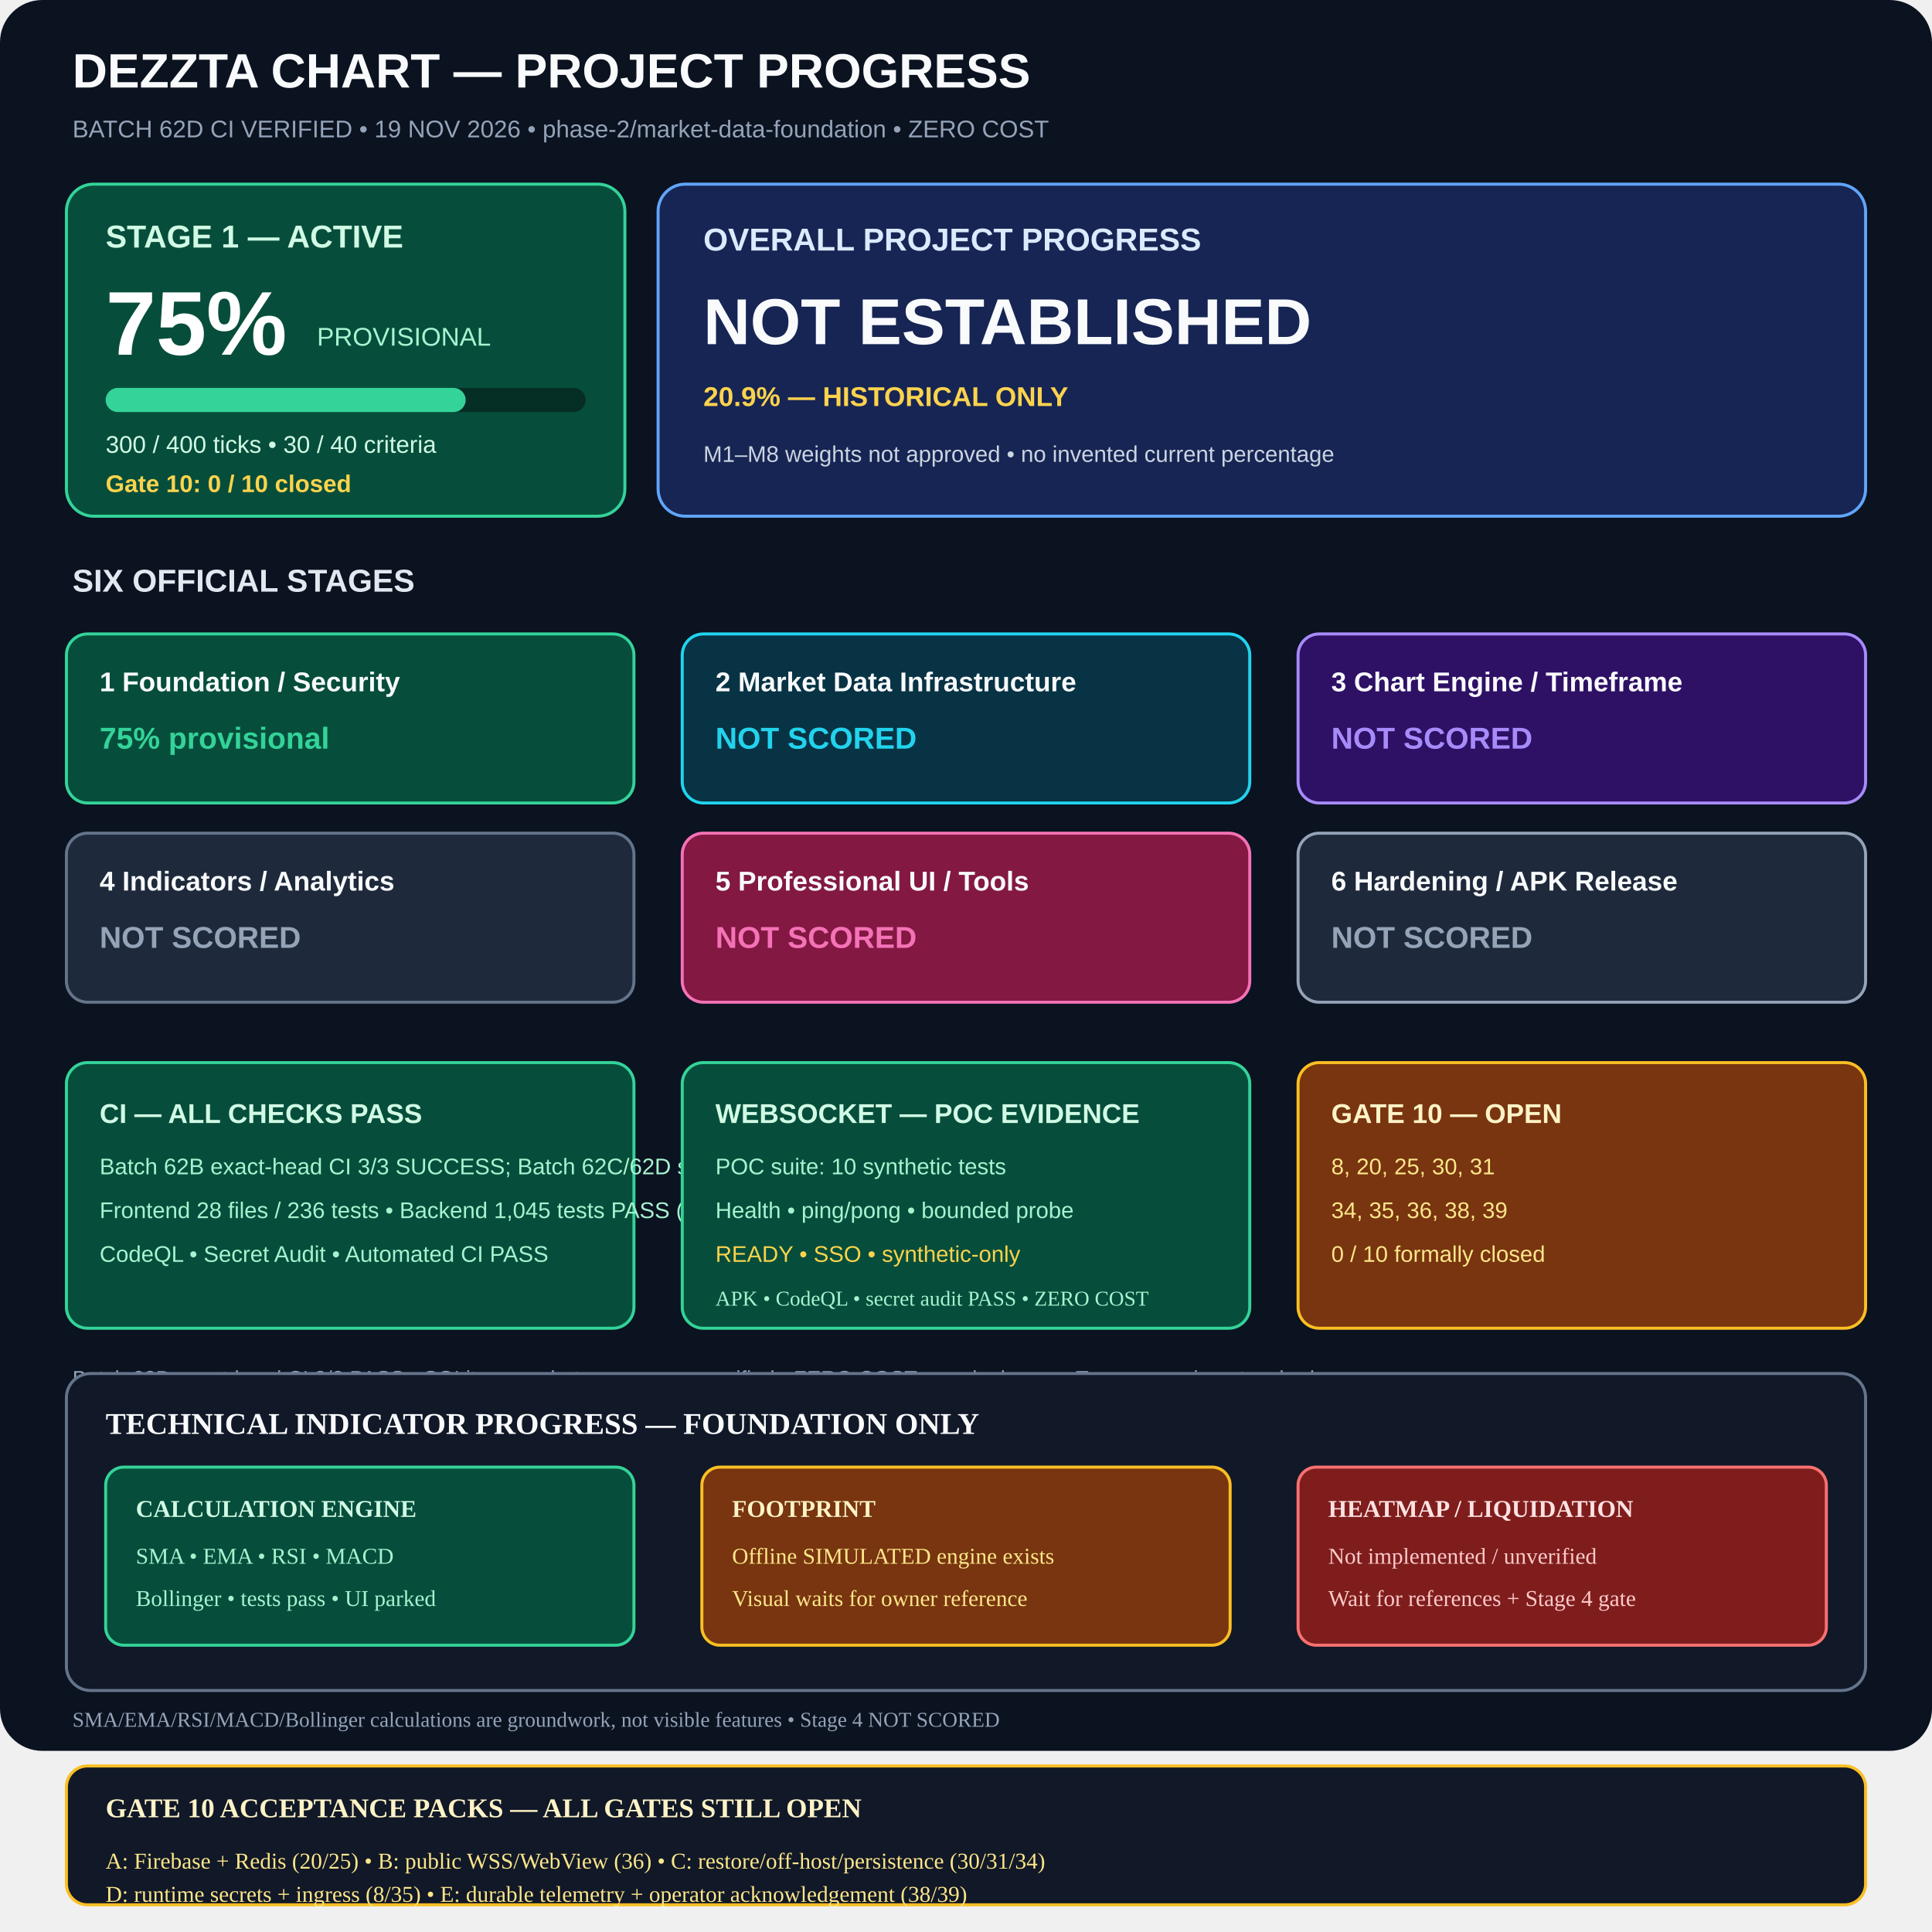
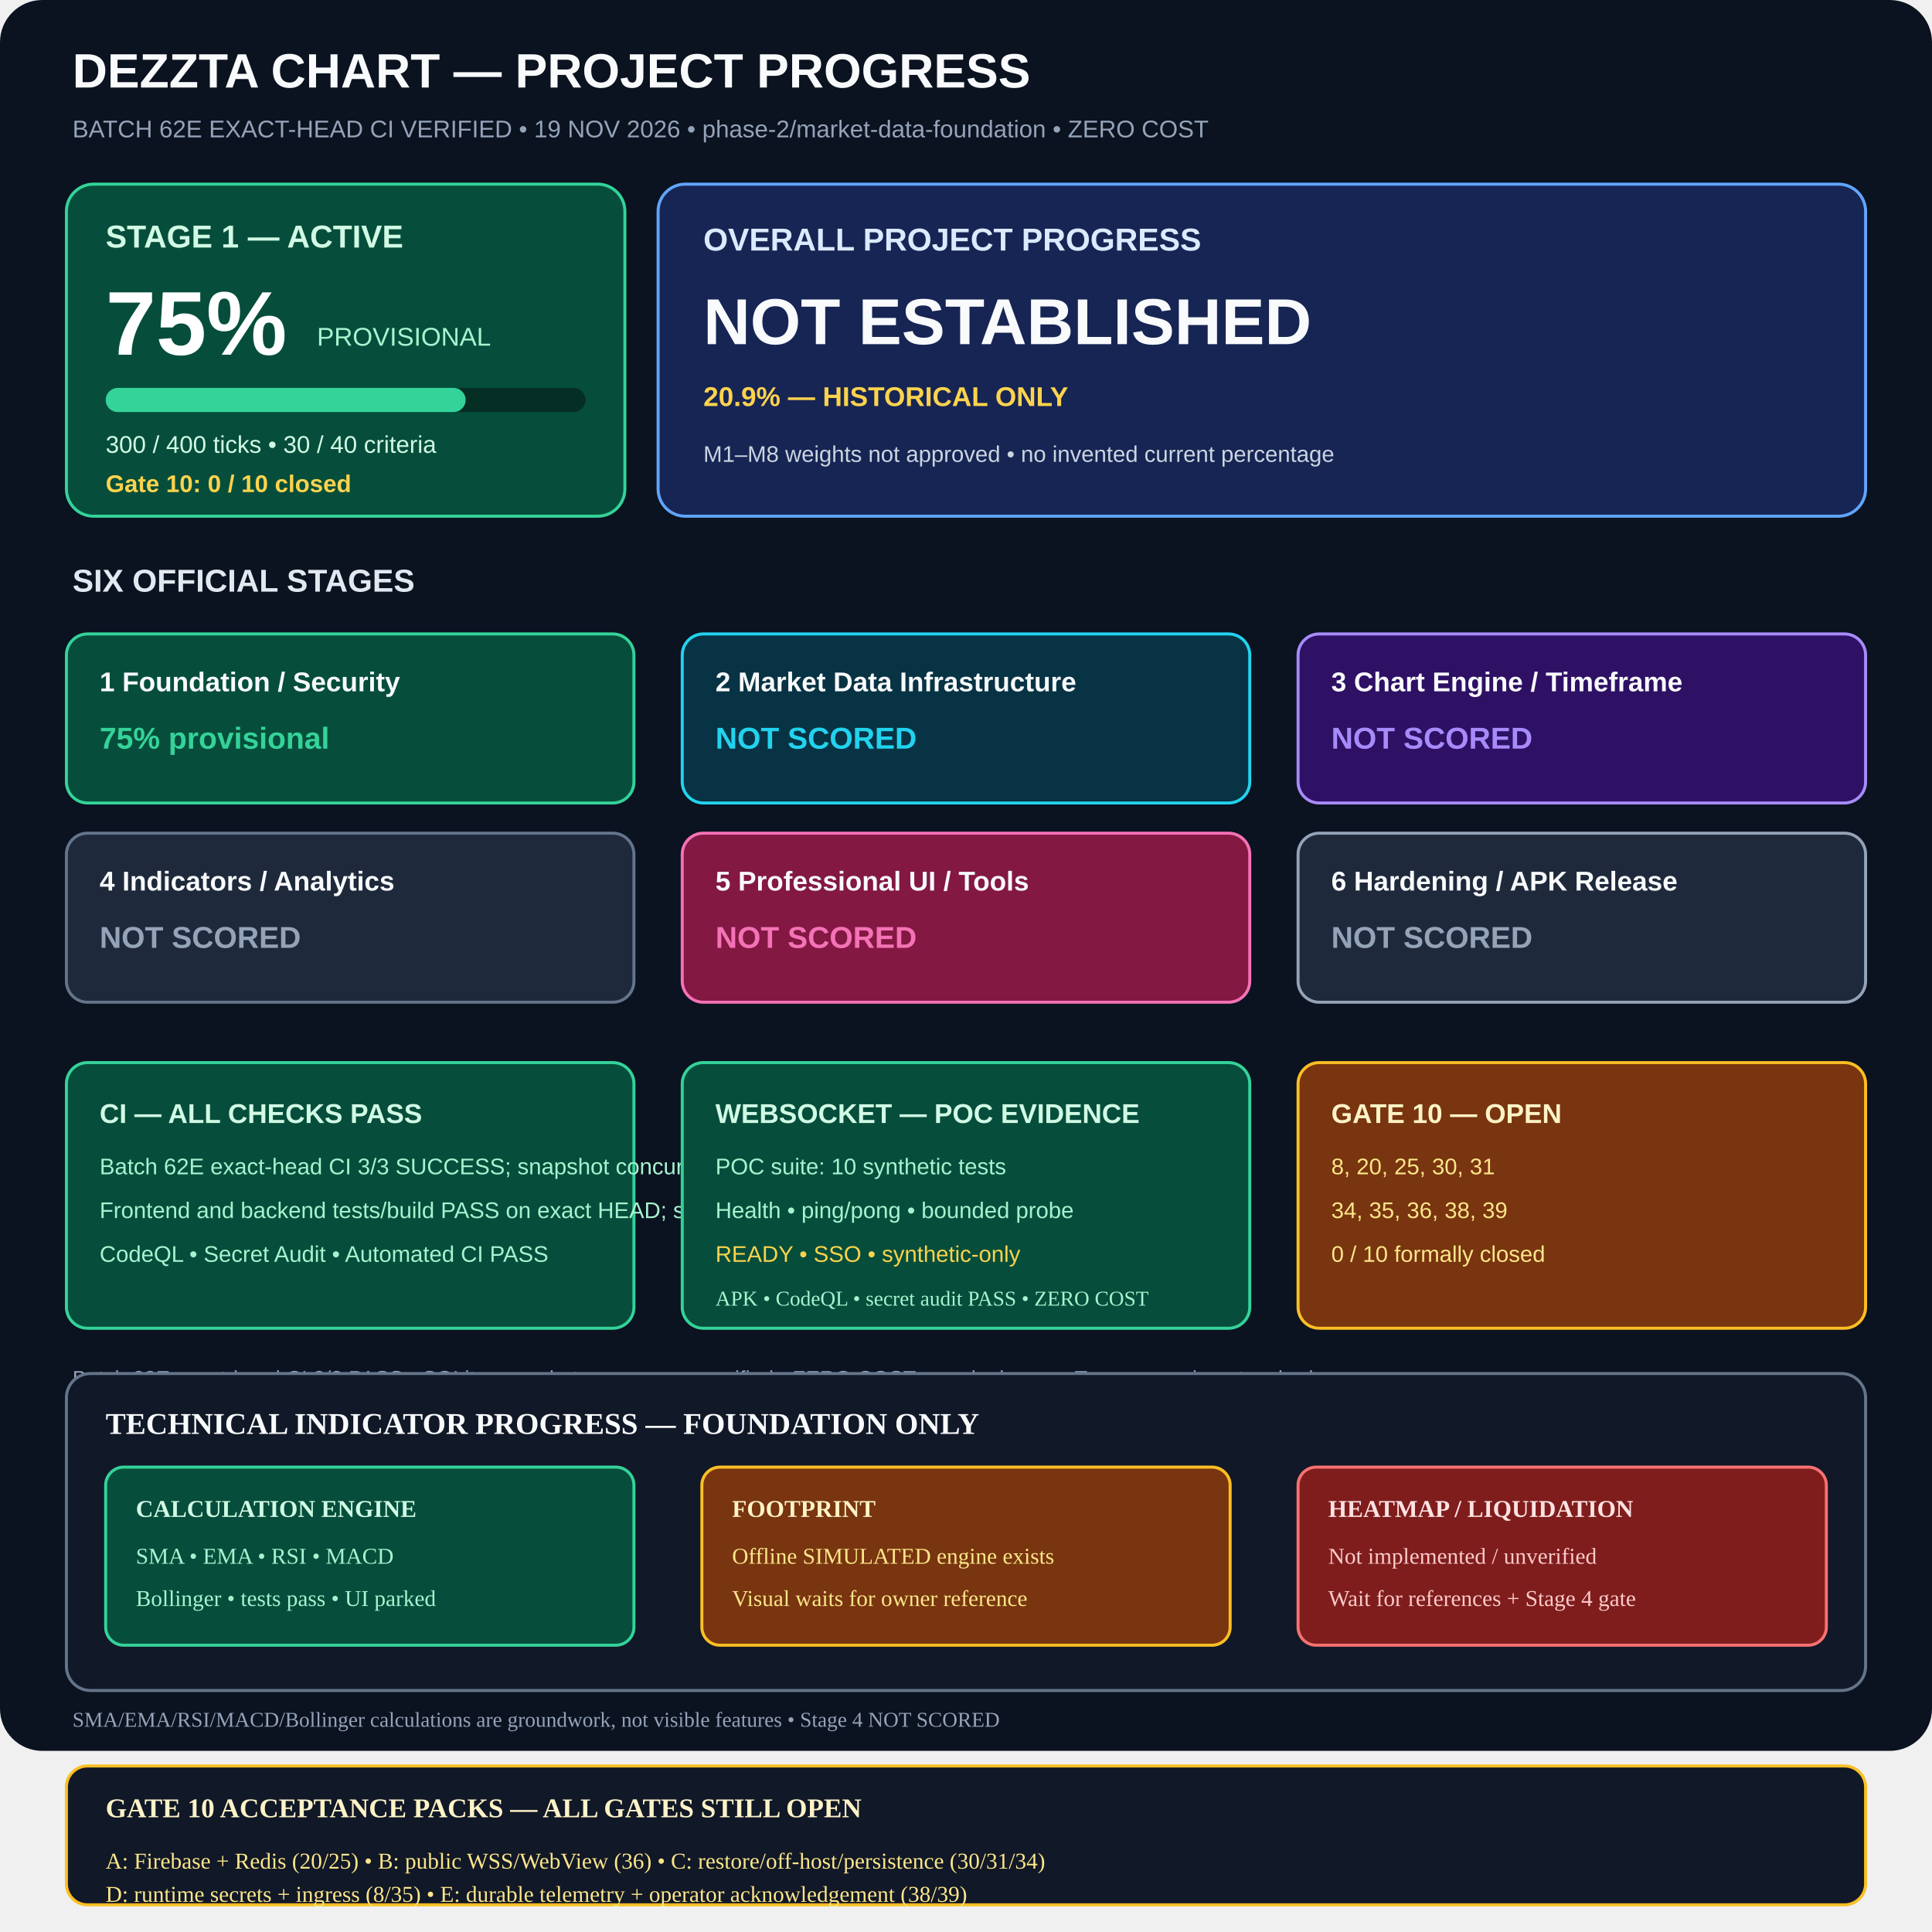
<svg xmlns="http://www.w3.org/2000/svg" width="1280" height="1280" viewBox="0 0 1280 1280" role="img" aria-labelledby="title desc">
  <rect width="1280" height="1160" rx="28" fill="#0b1220" />
  <g font-family="Arial,sans-serif">
    <text x="48" y="58" fill="#f8fafc" font-size="32" font-weight="700">DEZZTA CHART — PROJECT PROGRESS</text>
-     <text x="48" y="91" fill="#94a3b8" font-size="16">BATCH 62D CI VERIFIED • 19 NOV 2026 • phase-2/market-data-foundation • ZERO COST</text>
+     <text x="48" y="91" fill="#94a3b8" font-size="16">BATCH 62E EXACT-HEAD CI VERIFIED • 19 NOV 2026 • phase-2/market-data-foundation • ZERO COST</text>
    <rect x="44" y="122" width="370" height="220" rx="18" fill="#064e3b" stroke="#34d399" stroke-width="2" />
    <text x="70" y="164" fill="#d1fae5" font-size="21" font-weight="700">STAGE 1 — ACTIVE</text>
    <text x="70" y="235" fill="#fff" font-size="60" font-weight="700">75%</text>
    <text x="210" y="229" fill="#a7f3d0" font-size="17">PROVISIONAL</text>
    <rect x="70" y="257" width="318" height="16" rx="8" fill="#052e24" />
    <rect x="70" y="257" width="238.5" height="16" rx="8" fill="#34d399" />
    <text x="70" y="300" fill="#d1fae5" font-size="16">300 / 400 ticks • 30 / 40 criteria</text>
    <text x="70" y="326" fill="#fcd34d" font-size="16" font-weight="700">Gate 10: 0 / 10 closed</text>
    <rect x="436" y="122" width="800" height="220" rx="18" fill="#172554" stroke="#60a5fa" stroke-width="2" />
    <text x="466" y="166" fill="#dbeafe" font-size="21" font-weight="700">OVERALL PROJECT PROGRESS</text>
    <text x="466" y="228" fill="#f8fafc" font-size="43" font-weight="700">NOT ESTABLISHED</text>
    <text x="466" y="269" fill="#fcd34d" font-size="18" font-weight="700">20.9% — HISTORICAL ONLY</text>
    <text x="466" y="306" fill="#cbd5e1" font-size="15">M1–M8 weights not approved • no invented current percentage</text>
    <text x="48" y="392" fill="#e2e8f0" font-size="21" font-weight="700">SIX OFFICIAL STAGES</text>
    <rect x="44" y="420" width="376" height="112" rx="14" fill="#064e3b" stroke="#34d399" stroke-width="2" />
    <text x="66" y="458" fill="#f8fafc" font-size="18" font-weight="700">1  Foundation / Security</text>
    <text x="66" y="496" fill="#34d399" font-size="20" font-weight="700">75% provisional</text>
    <rect x="452" y="420" width="376" height="112" rx="14" fill="#083344" stroke="#22d3ee" stroke-width="2" />
    <text x="474" y="458" fill="#f8fafc" font-size="18" font-weight="700">2  Market Data Infrastructure</text>
    <text x="474" y="496" fill="#22d3ee" font-size="20" font-weight="700">NOT SCORED</text>
    <rect x="860" y="420" width="376" height="112" rx="14" fill="#2e1065" stroke="#a78bfa" stroke-width="2" />
    <text x="882" y="458" fill="#f8fafc" font-size="18" font-weight="700">3  Chart Engine / Timeframe</text>
    <text x="882" y="496" fill="#a78bfa" font-size="20" font-weight="700">NOT SCORED</text>
    <rect x="44" y="552" width="376" height="112" rx="14" fill="#1e293b" stroke="#64748b" stroke-width="2" />
    <text x="66" y="590" fill="#f8fafc" font-size="18" font-weight="700">4  Indicators / Analytics</text>
    <text x="66" y="628" fill="#94a3b8" font-size="20" font-weight="700">NOT SCORED</text>
    <rect x="452" y="552" width="376" height="112" rx="14" fill="#831843" stroke="#f472b6" stroke-width="2" />
    <text x="474" y="590" fill="#f8fafc" font-size="18" font-weight="700">5  Professional UI / Tools</text>
    <text x="474" y="628" fill="#f472b6" font-size="20" font-weight="700">NOT SCORED</text>
    <rect x="860" y="552" width="376" height="112" rx="14" fill="#1e293b" stroke="#94a3b8" stroke-width="2" />
    <text x="882" y="590" fill="#f8fafc" font-size="18" font-weight="700">6  Hardening / APK Release</text>
    <text x="882" y="628" fill="#94a3b8" font-size="20" font-weight="700">NOT SCORED</text>
    <rect x="44" y="704" width="376" height="176" rx="14" fill="#064e3b" stroke="#34d399" stroke-width="2" />
    <text x="66" y="744" fill="#d1fae5" font-size="18" font-weight="700">CI — ALL CHECKS PASS</text>
-     <text x="66" y="778" fill="#a7f3d0" font-size="15">Batch 62B exact-head CI 3/3 SUCCESS; Batch 62C/62D snapshot validation pending</text>
-     <text x="66" y="807" fill="#a7f3d0" font-size="15">Frontend 28 files / 236 tests • Backend 1,045 tests PASS (Batch 62B)</text>
+     <text x="66" y="778" fill="#a7f3d0" font-size="15">Batch 62E exact-head CI 3/3 SUCCESS; snapshot concurrency verified</text>
+     <text x="66" y="807" fill="#a7f3d0" font-size="15">Frontend and backend tests/build PASS on exact HEAD; see Batch 62E report</text>
    <text x="66" y="836" fill="#a7f3d0" font-size="15">CodeQL • Secret Audit • Automated CI PASS</text>
    <rect x="452" y="704" width="376" height="176" rx="14" fill="#064e3b" stroke="#34d399" stroke-width="2" />
    <text x="474" y="744" fill="#d1fae5" font-size="18" font-weight="700">WEBSOCKET — POC EVIDENCE</text>
    <text x="474" y="778" fill="#a7f3d0" font-size="15">POC suite: 10 synthetic tests</text>
    <text x="474" y="807" fill="#a7f3d0" font-size="15">Health • ping/pong • bounded probe</text>
    <text x="474" y="836" fill="#fcd34d" font-size="15">READY • SSO • synthetic-only</text>
    <rect x="860" y="704" width="376" height="176" rx="14" fill="#78350f" stroke="#fbbf24" stroke-width="2" />
    <text x="882" y="744" fill="#fef3c7" font-size="18" font-weight="700">GATE 10 — OPEN</text>
    <text x="882" y="778" fill="#fde68a" font-size="15">8, 20, 25, 30, 31</text>
    <text x="882" y="807" fill="#fde68a" font-size="15">34, 35, 36, 38, 39</text>
    <text x="882" y="836" fill="#fde68a" font-size="15">0 / 10 formally closed</text>
-     <text x="48" y="918" fill="#94a3b8" font-size="14">Batch 62D exact-head CI 3/3 PASS • SQLite snapshot concurrency verified • ZERO COST • no deploy • no Termux • main untouched</text>
+     <text x="48" y="918" fill="#94a3b8" font-size="14">Batch 62E exact-head CI 3/3 PASS • SQLite snapshot concurrency verified • ZERO COST • no deploy • no Termux • main untouched</text>
  </g>
  <text x="474" y="865" fill="#a7f3d0" font-size="14">APK • CodeQL • secret audit PASS • ZERO COST</text>
  <rect x="44" y="910" width="1192" height="210" rx="16" fill="#111827" stroke="#64748b" stroke-width="2" />
  <text x="70" y="950" fill="#f8fafc" font-size="20" font-weight="700">TECHNICAL INDICATOR PROGRESS — FOUNDATION ONLY</text>
  <rect x="70" y="972" width="350" height="118" rx="12" fill="#064e3b" stroke="#34d399" stroke-width="2" />
  <text x="90" y="1005" fill="#d1fae5" font-size="16" font-weight="700">CALCULATION ENGINE</text>
  <text x="90" y="1036" fill="#a7f3d0" font-size="15">SMA • EMA • RSI • MACD</text>
  <text x="90" y="1064" fill="#a7f3d0" font-size="15">Bollinger • tests pass • UI parked</text>
  <rect x="465" y="972" width="350" height="118" rx="12" fill="#78350f" stroke="#fbbf24" stroke-width="2" />
  <text x="485" y="1005" fill="#fef3c7" font-size="16" font-weight="700">FOOTPRINT</text>
  <text x="485" y="1036" fill="#fde68a" font-size="15">Offline SIMULATED engine exists</text>
  <text x="485" y="1064" fill="#fde68a" font-size="15">Visual waits for owner reference</text>
  <rect x="860" y="972" width="350" height="118" rx="12" fill="#7f1d1d" stroke="#f87171" stroke-width="2" />
  <text x="880" y="1005" fill="#fee2e2" font-size="16" font-weight="700">HEATMAP / LIQUIDATION</text>
  <text x="880" y="1036" fill="#fecaca" font-size="15">Not implemented / unverified</text>
  <text x="880" y="1064" fill="#fecaca" font-size="15">Wait for references + Stage 4 gate</text>
  <text x="48" y="1144" fill="#94a3b8" font-size="14">SMA/EMA/RSI/MACD/Bollinger calculations are groundwork, not visible features • Stage 4 NOT SCORED</text>
  <rect x="44" y="1170" width="1192" height="92" rx="14" fill="#111827" stroke="#fbbf24" stroke-width="2" />
  <text x="70" y="1204" fill="#fef3c7" font-size="18" font-weight="700">GATE 10 ACCEPTANCE PACKS — ALL GATES STILL OPEN</text>
  <text x="70" y="1238" fill="#fde68a" font-size="15">A: Firebase + Redis (20/25) • B: public WSS/WebView (36) • C: restore/off-host/persistence (30/31/34)</text>
  <text x="70" y="1260" fill="#fde68a" font-size="15">D: runtime secrets + ingress (8/35) • E: durable telemetry + operator acknowledgement (38/39)</text>
</svg>
